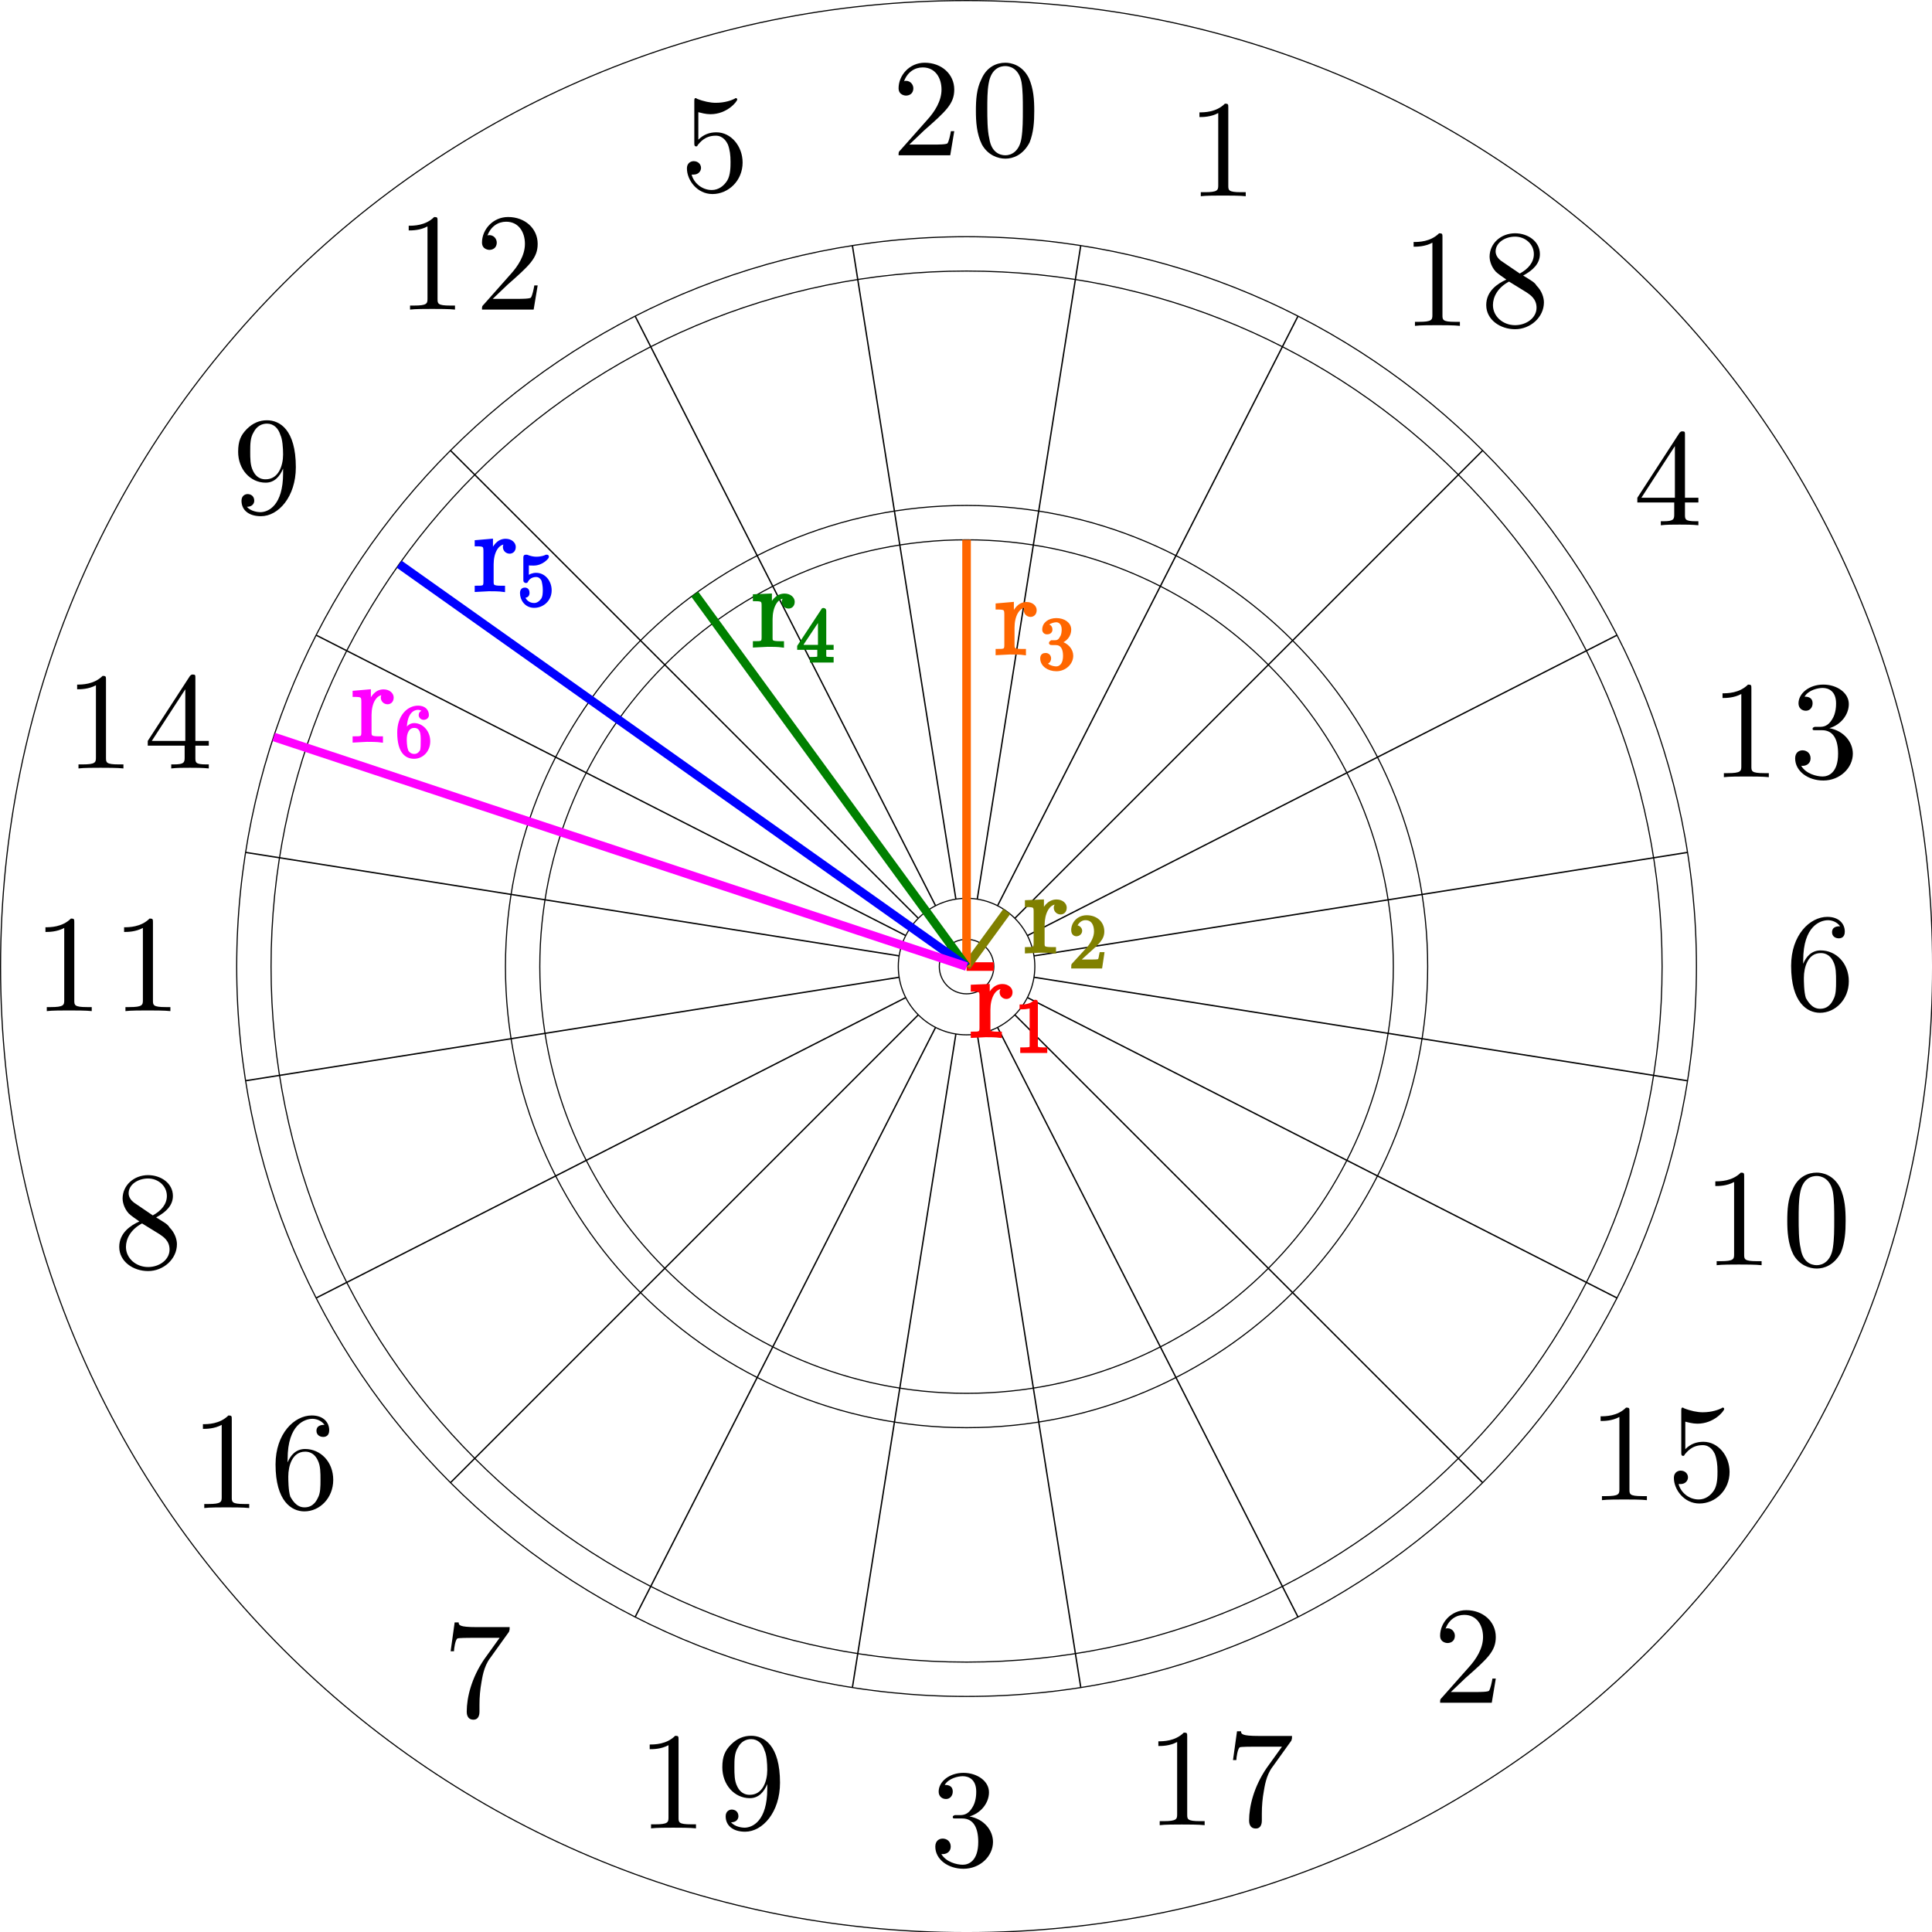
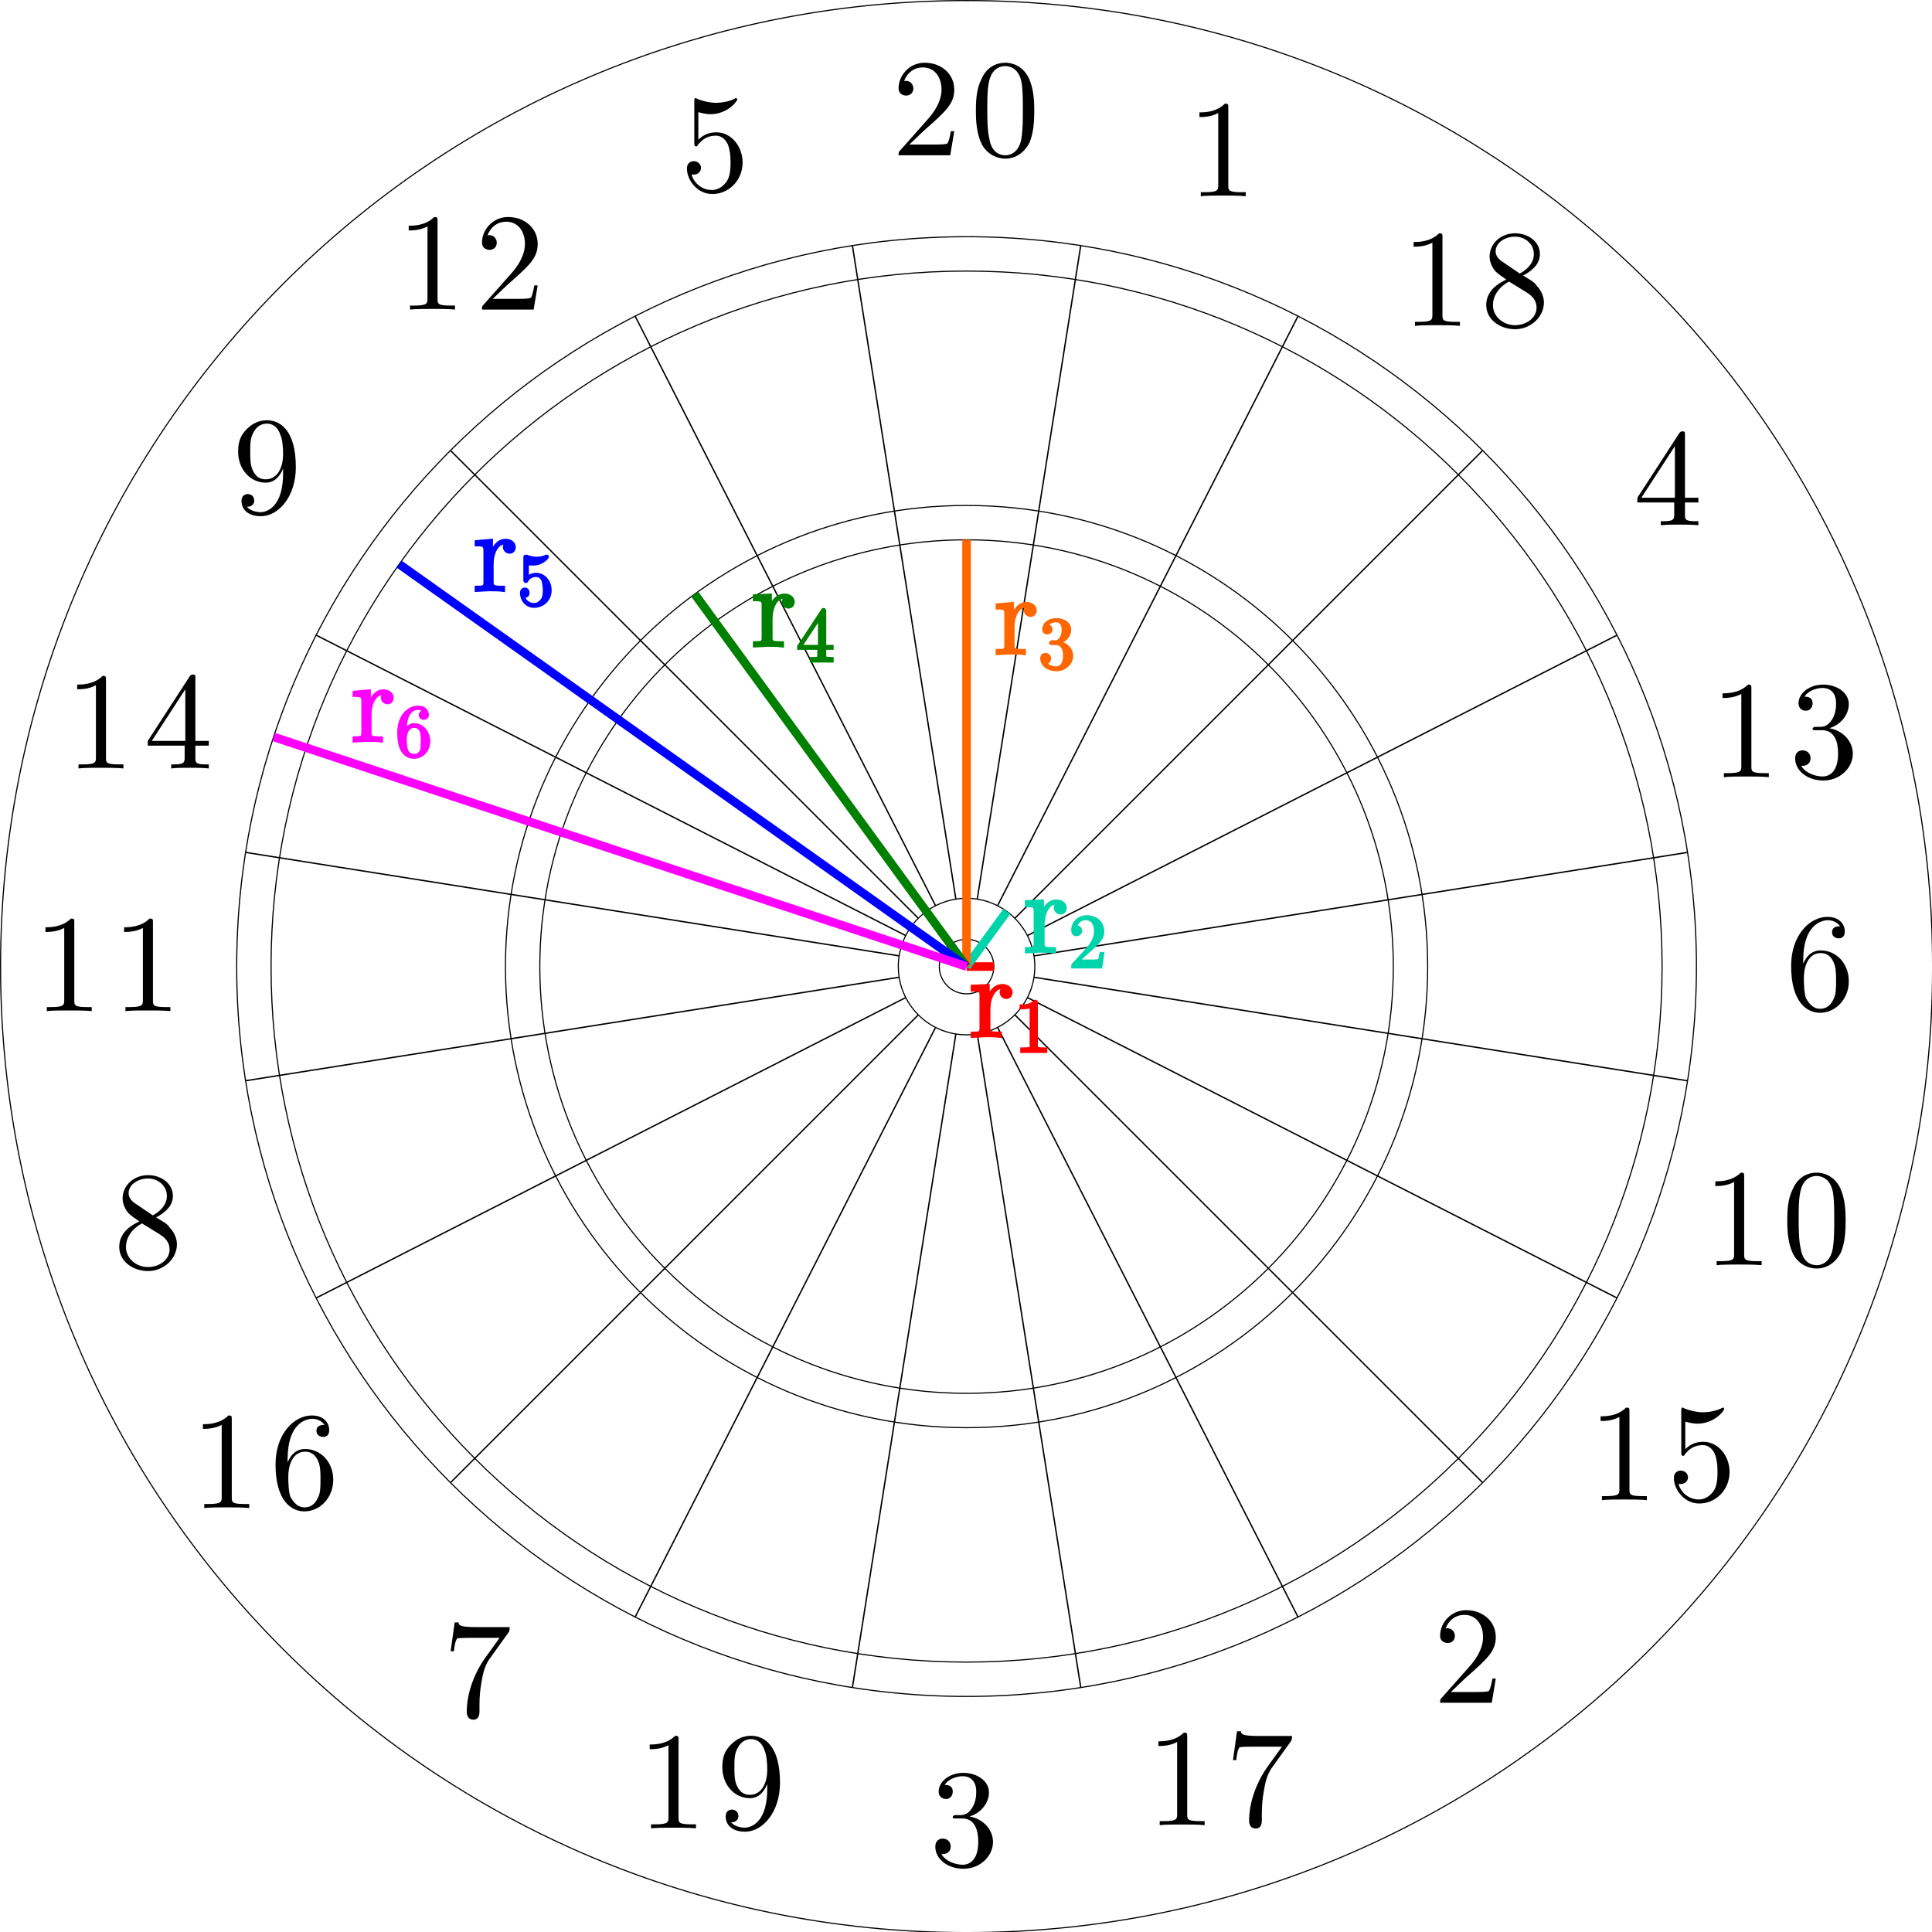
<svg xmlns="http://www.w3.org/2000/svg" width="45cm" height="45cm" viewBox="0 0 45 45" version="1.1" id="svg8">
  <defs id="defs2" />
  <g id="layer1">
    <g id="g885" transform="translate(-2.486771,-2.486771)">
      <circle style="fill:none;stroke:#000000;stroke-width:0.026;stroke-opacity:1" id="path1005" cx="25" cy="25" r="22.5" />
      <circle style="fill:none;stroke:#000000;stroke-width:0.026;stroke-opacity:1" id="path1007" cx="25" cy="25" r="17" />
      <circle style="fill:none;stroke:#000000;stroke-width:0.026;stroke-opacity:1" id="path1009" cx="25" cy="25" r="16.2" />
      <circle style="fill:none;stroke:#000000;stroke-width:0.026;stroke-opacity:1" id="path1011" cx="25" cy="25" r="10.74" />
      <circle style="fill:none;stroke:#000000;stroke-width:0.026;stroke-opacity:1" id="path1011-1" cx="25" cy="25" r="9.94" />
      <circle style="fill:none;stroke:#000000;stroke-width:0.026;stroke-opacity:1" id="path1011-9" cx="25" cy="25" r="1.59" />
      <circle style="fill:none;stroke:#000000;stroke-width:0.026;stroke-opacity:1" id="path1011-19" cx="25" cy="25" r="0.635" />
      <path style="fill:none;stroke:#000000;stroke-width:0.032px;stroke-linecap:butt;stroke-linejoin:miter;stroke-opacity:1" d="m 26.57,25.249 15.22,2.411" id="path1168" />
      <path style="fill:none;stroke:#000000;stroke-width:0.032px;stroke-linecap:butt;stroke-linejoin:miter;stroke-opacity:1" d="m 26.417,25.722 13.73,6.996" id="path1168-0" />
      <path style="fill:none;stroke:#000000;stroke-width:0.032px;stroke-linecap:butt;stroke-linejoin:miter;stroke-opacity:1" d="M 26.124,26.124 37.021,37.021" id="path1168-0-4" />
      <path style="fill:none;stroke:#000000;stroke-width:0.032px;stroke-linecap:butt;stroke-linejoin:miter;stroke-opacity:1" d="m 25.722,26.417 6.996,13.73" id="path1168-0-6" />
      <path style="fill:none;stroke:#000000;stroke-width:0.032px;stroke-linecap:butt;stroke-linejoin:miter;stroke-opacity:1" d="m 25.249,26.57 2.411,15.22" id="path1168-0-6-5" />
      <path style="fill:none;stroke:#000000;stroke-width:0.032px;stroke-linecap:butt;stroke-linejoin:miter;stroke-opacity:1" d="M 24.751,26.57 22.341,41.791" id="path1168-0-6-5-5" />
      <path style="fill:none;stroke:#000000;stroke-width:0.032px;stroke-linecap:butt;stroke-linejoin:miter;stroke-opacity:1" d="M 24.278,26.417 17.282,40.147" id="path1168-0-6-5-5-1" />
      <path style="fill:none;stroke:#000000;stroke-width:0.032px;stroke-linecap:butt;stroke-linejoin:miter;stroke-opacity:1" d="M 23.876,26.124 12.979,37.021" id="path1168-0-6-5-5-1-2" />
      <path style="fill:none;stroke:#000000;stroke-width:0.032px;stroke-linecap:butt;stroke-linejoin:miter;stroke-opacity:1" d="M 23.583,25.722 9.853,32.718" id="path1168-0-6-5-5-1-2-6" />
      <path style="fill:none;stroke:#000000;stroke-width:0.032px;stroke-linecap:butt;stroke-linejoin:miter;stroke-opacity:1" d="M 23.43,25.249 8.209,27.659" id="path1168-0-6-5-5-1-2-6-1" />
      <path style="fill:none;stroke:#000000;stroke-width:0.032px;stroke-linecap:butt;stroke-linejoin:miter;stroke-opacity:1" d="M 23.43,24.751 8.209,22.341" id="path1168-0-6-5-5-1-2-6-1-2" />
      <path style="fill:none;stroke:#000000;stroke-width:0.032px;stroke-linecap:butt;stroke-linejoin:miter;stroke-opacity:1" d="M 23.583,24.278 9.853,17.282" id="path1168-0-6-5-5-1-2-6-1-2-3" />
      <path style="fill:none;stroke:#000000;stroke-width:0.032px;stroke-linecap:butt;stroke-linejoin:miter;stroke-opacity:1" d="M 23.876,23.876 12.979,12.979" id="path1168-0-6-5-5-1-2-6-1-2-3-1" />
      <path style="fill:none;stroke:#000000;stroke-width:0.032px;stroke-linecap:butt;stroke-linejoin:miter;stroke-opacity:1" d="M 24.278,23.583 17.282,9.853" id="path1168-0-6-5-5-1-2-6-1-2-3-1-2" />
      <path style="fill:none;stroke:#000000;stroke-width:0.032px;stroke-linecap:butt;stroke-linejoin:miter;stroke-opacity:1" d="M 24.751,23.43 22.341,8.209" id="path1168-0-6-5-5-1-2-6-1-2-3-1-2-2" />
      <path style="fill:none;stroke:#000000;stroke-width:0.032px;stroke-linecap:butt;stroke-linejoin:miter;stroke-opacity:1" d="M 25.249,23.43 27.659,8.209" id="path1168-0-6-5-5-1-2-6-1-2-3-1-2-2-5" />
      <path style="fill:none;stroke:#000000;stroke-width:0.032px;stroke-linecap:butt;stroke-linejoin:miter;stroke-opacity:1" d="M 25.722,23.583 32.718,9.853" id="path1168-0-6-5-5-1-2-6-1-2-3-1-2-2-5-2" />
      <path style="fill:none;stroke:#000000;stroke-width:0.032px;stroke-linecap:butt;stroke-linejoin:miter;stroke-opacity:1" d="M 26.124,23.876 37.021,12.979" id="path1168-0-6-5-5-1-2-6-1-2-3-1-2-2-5-2-5" />
      <path style="fill:none;stroke:#000000;stroke-width:0.032px;stroke-linecap:butt;stroke-linejoin:miter;stroke-opacity:1" d="M 26.417,24.278 40.147,17.282" id="path1168-0-6-5-5-1-2-6-1-2-3-1-2-2-5-2-5-3" />
      <path style="fill:none;stroke:#000000;stroke-width:0.032px;stroke-linecap:butt;stroke-linejoin:miter;stroke-opacity:1" d="M 26.57,24.751 41.791,22.341" id="path1168-0-6-5-5-1-2-6-1-2-3-1-2-2-5-2-5-3-5" />
    </g>
    <text xml:space="preserve" style="font-size:3.238px;line-height:1.25;font-family:'Latin Modern Math';-inkscape-font-specification:'Latin Modern Math';letter-spacing:0.212px;word-spacing:0px;stroke-width:0.081" x="20.772" y="3.62" id="text889">
      <tspan id="tspan887" x="20.772" y="3.62" style="letter-spacing:0.212px;stroke-width:0.081">20</tspan>
    </text>
    <text xml:space="preserve" style="font-size:3.238px;line-height:1.25;font-family:'Latin Modern Math';-inkscape-font-specification:'Latin Modern Math';letter-spacing:0.212px;word-spacing:0px;stroke-width:0.081" x="27.657" y="4.57" id="text889-8">
      <tspan id="tspan887-4" x="27.657" y="4.57" style="letter-spacing:0.212px;stroke-width:0.081">1</tspan>
    </text>
    <text xml:space="preserve" style="font-size:3.238px;line-height:1.25;font-family:'Latin Modern Math';-inkscape-font-specification:'Latin Modern Math';letter-spacing:0.212px;word-spacing:0px;stroke-width:0.081" x="32.644" y="7.589" id="text889-8-8">
      <tspan id="tspan887-4-2" x="32.644" y="7.589" style="letter-spacing:0.212px;stroke-width:0.081">18</tspan>
    </text>
    <text xml:space="preserve" style="font-size:3.238px;line-height:1.25;font-family:'Latin Modern Math';-inkscape-font-specification:'Latin Modern Math';letter-spacing:0.212px;word-spacing:0px;stroke-width:0.081" x="38.044" y="12.235" id="text889-8-8-1">
      <tspan id="tspan887-4-2-1" x="38.044" y="12.235" style="letter-spacing:0.212px;stroke-width:0.081">4</tspan>
    </text>
    <text xml:space="preserve" style="font-size:3.238px;line-height:1.25;font-family:'Latin Modern Math';-inkscape-font-specification:'Latin Modern Math';letter-spacing:0.212px;word-spacing:0px;stroke-width:0.081" x="39.839" y="18.104" id="text889-8-8-1-3">
      <tspan id="tspan887-4-2-1-3" x="39.839" y="18.104" style="letter-spacing:0.212px;stroke-width:0.081">13</tspan>
    </text>
    <text xml:space="preserve" style="font-size:3.238px;line-height:1.25;font-family:'Latin Modern Math';-inkscape-font-specification:'Latin Modern Math';letter-spacing:0.212px;word-spacing:0px;stroke-width:0.081" x="41.579" y="23.514" id="text889-8-8-1-3-2">
      <tspan id="tspan887-4-2-1-3-3" x="41.579" y="23.514" style="letter-spacing:0.212px;stroke-width:0.081">6</tspan>
    </text>
    <text xml:space="preserve" style="font-size:3.238px;line-height:1.25;font-family:'Latin Modern Math';-inkscape-font-specification:'Latin Modern Math';letter-spacing:0.212px;word-spacing:0px;stroke-width:0.081" x="39.672" y="29.47" id="text889-8-8-1-3-2-2">
      <tspan id="tspan887-4-2-1-3-3-0" x="39.672" y="29.47" style="letter-spacing:0.212px;stroke-width:0.081">10</tspan>
    </text>
    <text xml:space="preserve" style="font-size:3.238px;line-height:1.25;font-family:'Latin Modern Math';-inkscape-font-specification:'Latin Modern Math';letter-spacing:0.212px;word-spacing:0px;stroke-width:0.081" x="37" y="34.942" id="text889-8-8-1-3-2-2-8">
      <tspan id="tspan887-4-2-1-3-3-0-7" x="37" y="34.942" style="letter-spacing:0.212px;stroke-width:0.081">15</tspan>
    </text>
    <text xml:space="preserve" style="font-size:3.238px;line-height:1.25;font-family:'Latin Modern Math';-inkscape-font-specification:'Latin Modern Math';letter-spacing:0.212px;word-spacing:0px;stroke-width:0.081" x="33.386" y="39.66" id="text889-8-8-1-3-2-2-8-2">
      <tspan id="tspan887-4-2-1-3-3-0-7-6" x="33.386" y="39.66" style="letter-spacing:0.212px;stroke-width:0.081">2</tspan>
    </text>
    <text xml:space="preserve" style="font-size:3.238px;line-height:1.25;font-family:'Latin Modern Math';-inkscape-font-specification:'Latin Modern Math';letter-spacing:0.212px;word-spacing:0px;stroke-width:0.081" x="26.7" y="42.512" id="text889-8-8-1-3-2-2-8-2-9">
      <tspan id="tspan887-4-2-1-3-3-0-7-6-7" x="26.7" y="42.512" style="letter-spacing:0.212px;stroke-width:0.081">17</tspan>
    </text>
    <text xml:space="preserve" style="font-size:3.238px;line-height:1.25;font-family:'Latin Modern Math';-inkscape-font-specification:'Latin Modern Math';letter-spacing:0.212px;word-spacing:0px;stroke-width:0.081" x="21.643" y="43.45" id="text889-8-8-1-3-2-2-8-2-9-4">
      <tspan id="tspan887-4-2-1-3-3-0-7-6-7-9" x="21.643" y="43.45" style="letter-spacing:0.212px;stroke-width:0.081">3</tspan>
    </text>
    <text xml:space="preserve" style="font-size:3.238px;line-height:1.25;font-family:'Latin Modern Math';-inkscape-font-specification:'Latin Modern Math';letter-spacing:0.212px;word-spacing:0px;stroke-width:0.081" x="14.85" y="42.588" id="text889-8-8-1-3-2-2-8-2-9-4-6">
      <tspan id="tspan887-4-2-1-3-3-0-7-6-7-9-6" x="14.85" y="42.588" style="letter-spacing:0.212px;stroke-width:0.081">19</tspan>
    </text>
    <text xml:space="preserve" style="font-size:3.238px;line-height:1.25;font-family:'Latin Modern Math';-inkscape-font-specification:'Latin Modern Math';letter-spacing:0.212px;word-spacing:0px;stroke-width:0.081" x="10.309" y="39.978" id="text889-8-8-1-3-2-2-8-2-9-4-6-6">
      <tspan id="tspan887-4-2-1-3-3-0-7-6-7-9-6-4" x="10.309" y="39.978" style="letter-spacing:0.212px;stroke-width:0.081">7</tspan>
    </text>
    <text xml:space="preserve" style="font-size:3.238px;line-height:1.25;font-family:'Latin Modern Math';-inkscape-font-specification:'Latin Modern Math';letter-spacing:0.212px;word-spacing:0px;stroke-width:0.081" x="4.445" y="35.125" id="text889-8-8-1-3-2-2-8-2-9-4-6-6-9">
      <tspan id="tspan887-4-2-1-3-3-0-7-6-7-9-6-4-1" x="4.445" y="35.125" style="letter-spacing:0.212px;stroke-width:0.081">16</tspan>
    </text>
    <text xml:space="preserve" style="font-size:3.238px;line-height:1.25;font-family:'Latin Modern Math';-inkscape-font-specification:'Latin Modern Math';letter-spacing:0.212px;word-spacing:0px;stroke-width:0.081" x="2.635" y="29.527" id="text889-8-8-1-3-2-2-8-2-9-4-6-6-9-8">
      <tspan id="tspan887-4-2-1-3-3-0-7-6-7-9-6-4-1-3" x="2.635" y="29.527" style="letter-spacing:0.212px;stroke-width:0.081">8</tspan>
    </text>
    <text xml:space="preserve" style="font-size:3.238px;line-height:1.25;font-family:'Latin Modern Math';-inkscape-font-specification:'Latin Modern Math';letter-spacing:0.212px;word-spacing:0px;stroke-width:0.081" x="0.777" y="23.55" id="text889-8-8-1-3-2-2-8-2-9-4-6-6-9-8-7">
      <tspan id="tspan887-4-2-1-3-3-0-7-6-7-9-6-4-1-3-3" x="0.777" y="23.55" style="letter-spacing:0.212px;stroke-width:0.081">11</tspan>
    </text>
    <text xml:space="preserve" style="font-size:3.238px;line-height:1.25;font-family:'Latin Modern Math';-inkscape-font-specification:'Latin Modern Math';letter-spacing:0.212px;word-spacing:0px;stroke-width:0.081" x="1.516" y="17.9" id="text889-8-8-1-3-2-2-8-2-9-4-6-6-9-8-7-7">
      <tspan id="tspan887-4-2-1-3-3-0-7-6-7-9-6-4-1-3-3-2" x="1.516" y="17.9" style="letter-spacing:0.212px;stroke-width:0.081">14</tspan>
    </text>
    <text xml:space="preserve" style="font-size:3.238px;line-height:1.25;font-family:'Latin Modern Math';-inkscape-font-specification:'Latin Modern Math';letter-spacing:0.212px;word-spacing:0px;stroke-width:0.081" x="5.407" y="11.945" id="text889-8-8-1-3-2-2-8-2-9-4-6-6-9-8-7-7-0">
      <tspan id="tspan887-4-2-1-3-3-0-7-6-7-9-6-4-1-3-3-2-8" x="5.407" y="11.945" style="letter-spacing:0.212px;stroke-width:0.081">9</tspan>
    </text>
    <text xml:space="preserve" style="font-size:3.238px;line-height:1.25;font-family:'Latin Modern Math';-inkscape-font-specification:'Latin Modern Math';letter-spacing:0.212px;word-spacing:0px;stroke-width:0.081" x="9.24" y="7.213" id="text889-8-8-1-3-2-2-8-2-9-4-6-6-9-8-7-7-0-0">
      <tspan id="tspan887-4-2-1-3-3-0-7-6-7-9-6-4-1-3-3-2-8-4" x="9.24" y="7.213" style="letter-spacing:0.212px;stroke-width:0.081">12</tspan>
    </text>
    <text xml:space="preserve" style="font-size:3.238px;line-height:1.25;font-family:'Latin Modern Math';-inkscape-font-specification:'Latin Modern Math';letter-spacing:0.212px;word-spacing:0px;stroke-width:0.081" x="15.844" y="4.441" id="text889-8-8-1-3-2-2-8-2-9-4-6-6-9-8-7-7-0-0-3">
      <tspan id="tspan887-4-2-1-3-3-0-7-6-7-9-6-4-1-3-3-2-8-4-0" x="15.844" y="4.441" style="letter-spacing:0.212px;stroke-width:0.081">5</tspan>
    </text>
    <path style="fill:#800000;stroke:#ff0000;stroke-width:0.2;stroke-linecap:butt;stroke-linejoin:miter;stroke-opacity:1;stroke-miterlimit:4;stroke-dasharray:none" d="m 22.513,22.513 h 0.635" id="path76" />
-     <path style="fill:#00ff00;stroke:#808000;stroke-width:0.2;stroke-linecap:butt;stroke-linejoin:miter;stroke-opacity:1;stroke-miterlimit:4;stroke-dasharray:none" d="M 22.513,22.513 23.451,21.229" id="path78" />
+     <path style="fill:#00d4aa;stroke:#00d4aa;stroke-width:0.2;stroke-linecap:butt;stroke-linejoin:miter;stroke-opacity:1;stroke-miterlimit:4;stroke-dasharray:none" d="M 22.513,22.513 23.451,21.229" id="path78" />
    <path style="fill:#ff6600;stroke:#ff6600;stroke-width:0.2;stroke-linecap:butt;stroke-linejoin:miter;stroke-opacity:1;stroke-miterlimit:4;stroke-dasharray:none" d="m 22.513,22.513 3e-6,-9.94" id="path80" />
    <path style="fill:#a02c2c;stroke:#008000;stroke-width:0.2;stroke-linecap:butt;stroke-linejoin:miter;stroke-opacity:1;stroke-miterlimit:4;stroke-dasharray:none" d="m 22.513,22.513 -6.332,-8.675" id="path82" />
    <path style="fill:none;stroke:#0000ff;stroke-width:0.2;stroke-linecap:butt;stroke-linejoin:miter;stroke-opacity:1;stroke-miterlimit:4;stroke-dasharray:none" d="M 22.513,22.513 9.299,13.142" id="path86" />
    <path style="fill:none;stroke:#ff00ff;stroke-width:0.2;stroke-linecap:butt;stroke-linejoin:miter;stroke-opacity:1;stroke-miterlimit:4;stroke-dasharray:none" d="M 22.513,22.513 6.376,17.165" id="path88" />
    <text xml:space="preserve" style="font-size:2.708px;line-height:1.25;font-family:'Latin Modern Math';-inkscape-font-specification:'Latin Modern Math';fill:#ff0000;stroke:#ff0000;stroke-width:0.067;stroke-miterlimit:4;stroke-dasharray:none" x="22.565" y="24.14" id="text915">
      <tspan id="tspan913" x="22.565" y="24.14" style="fill:#ff0000;stroke:#ff0000;stroke-width:0.067;stroke-miterlimit:4;stroke-dasharray:none">r<tspan style="font-size:1.76px;baseline-shift:sub;fill:#ff0000;stroke:#ff0000;stroke-width:0.067;stroke-miterlimit:4;stroke-dasharray:none" id="tspan917">1</tspan>
      </tspan>
    </text>
-     <text xml:space="preserve" style="font-size:2.708px;line-height:1.25;font-family:'Latin Modern Math';-inkscape-font-specification:'Latin Modern Math';fill:#808000;stroke:#808000;stroke-width:0.068" x="23.829" y="22.17" id="text915-9">
-       <tspan id="tspan913-6" x="23.829" y="22.17" style="fill:#808000;stroke:#808000;stroke-width:0.068">r<tspan style="font-size:1.76px;baseline-shift:sub;fill:#808000;stroke:#808000;stroke-width:0.068" id="tspan940">2</tspan>
+     <text xml:space="preserve" style="font-size:2.708px;line-height:1.25;font-family:'Latin Modern Math';-inkscape-font-specification:'Latin Modern Math';fill:#00d4aa;stroke:#00d4aa;stroke-width:0.068;" x="23.829" y="22.17" id="text915-9">
+       <tspan id="tspan913-6" x="23.829" y="22.17" style="fill:#00d4aa;stroke:#00d4aa;stroke-width:0.068;">r<tspan style="font-size:1.76px;baseline-shift:sub;fill:#00d4aa;stroke:#00d4aa;stroke-width:0.068;" id="tspan940">2</tspan>
      </tspan>
    </text>
    <text xml:space="preserve" style="font-size:2.651px;line-height:1.25;font-family:'Latin Modern Math';-inkscape-font-specification:'Latin Modern Math';fill:#ff6600;stroke:#ff6600;stroke-width:0.066" x="23.145" y="15.227" id="text915-1">
      <tspan id="tspan913-9" x="23.145" y="15.227" style="fill:#ff6600;stroke:#ff6600;stroke-width:0.066">r<tspan style="font-size:1.723px;baseline-shift:sub;fill:#ff6600;stroke:#ff6600;stroke-width:0.066" id="tspan954">3</tspan>
      </tspan>
    </text>
    <text xml:space="preserve" style="font-size:2.708px;line-height:1.25;font-family:'Latin Modern Math';-inkscape-font-specification:'Latin Modern Math';fill:#008000;stroke:#008000;stroke-width:0.068" x="17.493" y="15.045" id="text915-8">
      <tspan id="tspan913-7" x="17.493" y="15.045" style="fill:#008000;stroke:#008000;stroke-width:0.068">r<tspan style="font-size:1.76px;baseline-shift:sub;fill:#008000;stroke:#008000;stroke-width:0.068" id="tspan966">4</tspan>
      </tspan>
    </text>
    <text xml:space="preserve" style="font-size:2.651px;line-height:1.25;font-family:'Latin Modern Math';-inkscape-font-specification:'Latin Modern Math';fill:#0000ff;stroke:#0000ff;stroke-width:0.066" x="11.013" y="13.752" id="text915-3">
      <tspan id="tspan913-2" x="11.013" y="13.752" style="fill:#0000ff;stroke:#0000ff;stroke-width:0.066">r<tspan style="font-size:1.723px;baseline-shift:sub;fill:#0000ff;stroke:#0000ff;stroke-width:0.066" id="tspan978">5</tspan>
      </tspan>
    </text>
    <text xml:space="preserve" style="font-size:2.651px;line-height:1.25;font-family:'Latin Modern Math';-inkscape-font-specification:'Latin Modern Math';fill:#ff00ff;stroke:#ff00ff;stroke-width:0.066" x="8.167" y="17.262" id="text915-2">
      <tspan id="tspan913-8" x="8.167" y="17.262" style="fill:#ff00ff;stroke:#ff00ff;stroke-width:0.066">r<tspan style="font-size:1.723px;baseline-shift:sub;fill:#ff00ff;stroke:#ff00ff;stroke-width:0.066" id="tspan990">6</tspan>
      </tspan>
    </text>
  </g>
</svg>
